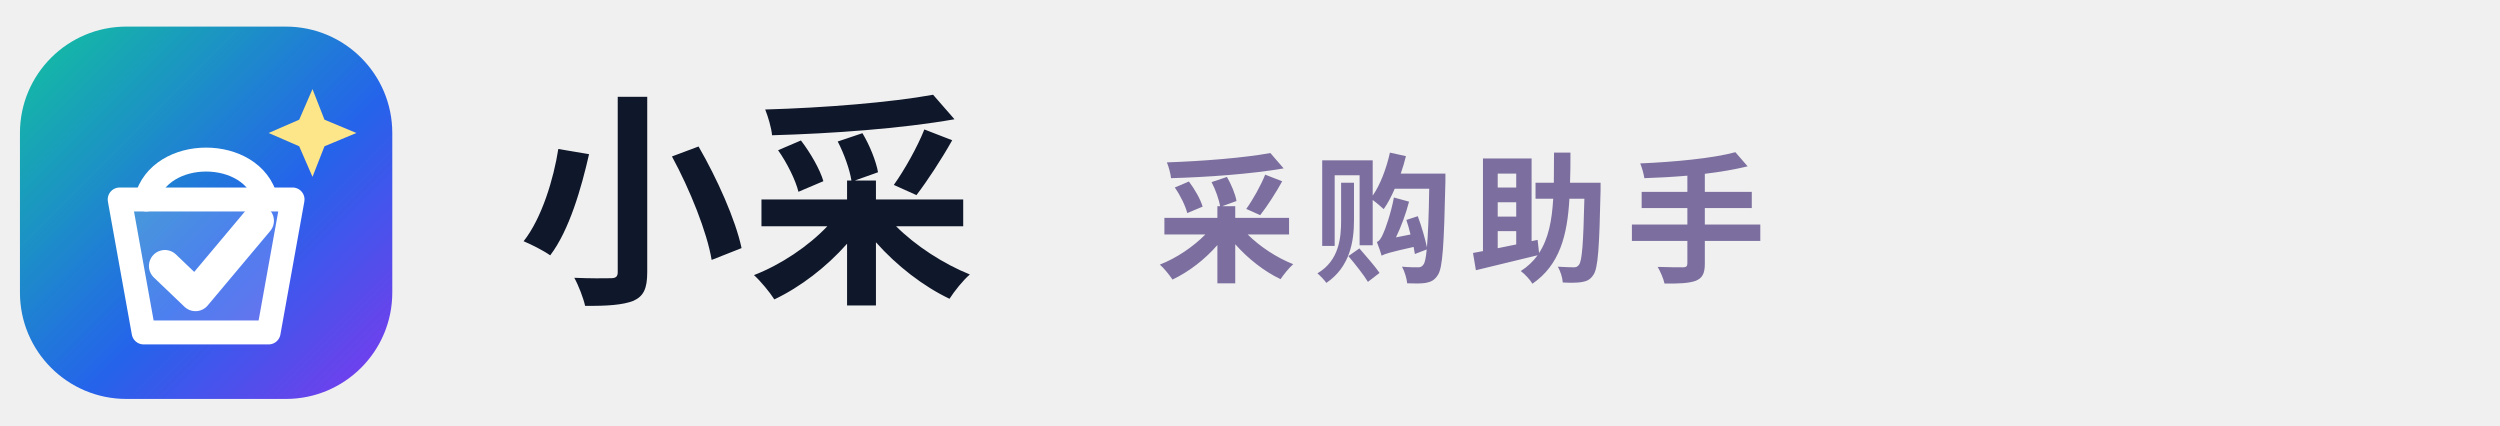
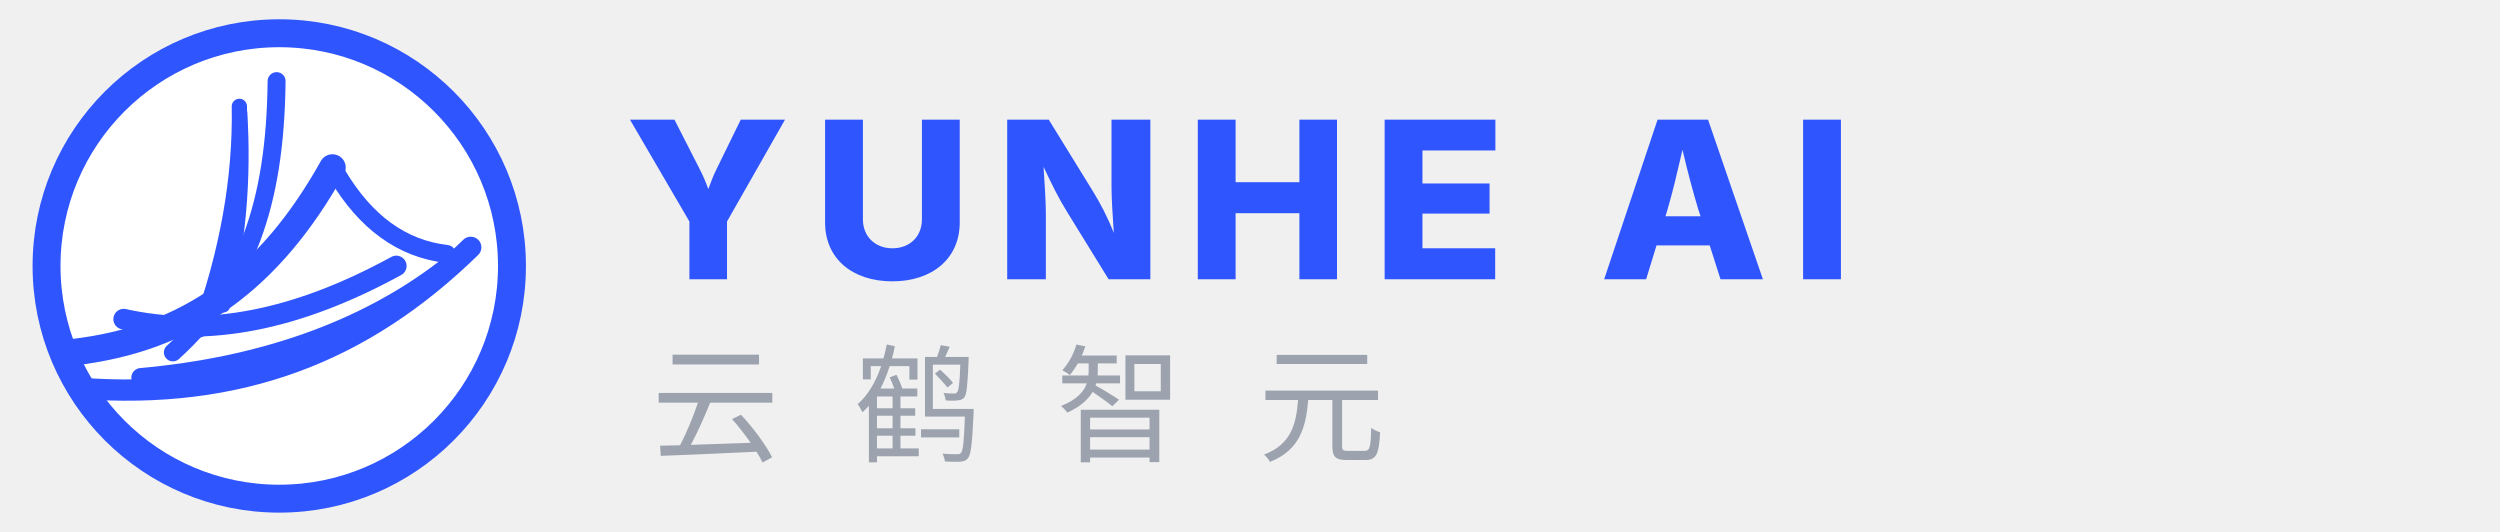
- <svg xmlns="http://www.w3.org/2000/svg" viewBox="0 0 188 32" role="img" aria-label="小采 采购助手">
+ <svg xmlns="http://www.w3.org/2000/svg" viewBox="0 0 188 40" role="img" aria-label="YUNHE AI 云鹤智元">
  <defs>
-     <linearGradient id="xiaocai-wordmark-bg" x1="4" y1="3" x2="30" y2="29" gradientUnits="userSpaceOnUse">
-       <stop stop-color="#14B8A6" />
-       <stop offset="0.56" stop-color="#2563EB" />
-       <stop offset="1" stop-color="#7C3AED" />
-     </linearGradient>
+     <clipPath id="yunhe-wordmark-clip">
+       <circle cx="21" cy="20" r="17.5" />
+     </clipPath>
  </defs>
-   <rect x="1.5" y="2" width="28" height="28" rx="8" fill="url(#xiaocai-wordmark-bg)" />
-   <path d="M9 15h13l-1.8 10H10.8L9 15Z" fill="#FFFFFF" fill-opacity="0.18" stroke="#FFFFFF" stroke-width="1.8" stroke-linejoin="round" />
-   <path d="M11 15c1-4 8-4 9 0" fill="none" stroke="#FFFFFF" stroke-width="1.8" stroke-linecap="round" />
-   <path d="M12.4 20l2.3 2.2 4.7-5.6" fill="none" stroke="#FFFFFF" stroke-width="2.4" stroke-linecap="round" stroke-linejoin="round" />
-   <path d="M23.5 6.7l0.9 2.3 2.4 1-2.4 1-0.9 2.3-1-2.3-2.3-1 2.3-1 1-2.3Z" fill="#FDE68A" />
-   <text x="39" y="21.5" fill="#0F172A" font-family="Inter, Noto Sans SC, PingFang SC, Microsoft YaHei, sans-serif" font-size="17" font-weight="760" letter-spacing="0.02em">小采</text>
-   <text x="87" y="20.4" fill="#7C6F9F" font-family="Inter, Noto Sans SC, PingFang SC, Microsoft YaHei, sans-serif" font-size="10.5" font-weight="650" letter-spacing="0.12em">采购助手</text>
+   <circle cx="21" cy="20" r="17.5" fill="#FFFFFF" stroke="#2F55FF" stroke-width="2.1" />
+   <g clip-path="url(#yunhe-wordmark-clip)" fill="none" stroke="#2F55FF" stroke-linecap="round" stroke-linejoin="round">
+     <path d="M5.4 26.5c8.8-1 14.9-5.5 19.6-13.9" stroke-width="2" />
+     <path d="M13 26.5c5.5-5 7.7-11.1 7.8-20.4" stroke-width="1.35" />
+     <path d="M15 24.8c2.1-5.8 3.1-11.4 3-16.8" stroke-width="1.15" />
+     <path d="M16.8 23c1.2-4.7 1.6-9.5 1.3-14.5" stroke-width="1" />
+     <path d="M9.3 24c6.3 1.4 13 0.1 20.5-4" stroke-width="1.55" />
+     <path d="M10.6 28.4c9-0.8 16.8-3.5 22.9-8.2" stroke-width="1.45" />
+     <path d="M25.4 13.2c2.1 3.5 4.8 5.5 8.2 5.9" stroke-width="1.35" />
+   </g>
+   <path d="M6 29.2c12 0.9 21.3-2.7 29.4-10.6" fill="none" stroke="#2F55FF" stroke-linecap="round" stroke-width="1.6" />
+   <text x="47" y="21" fill="#2F55FF" font-family="Inter, Arial, Helvetica, sans-serif" font-size="16.5" font-weight="800" letter-spacing="1.7">YUNHE AI</text>
+   <text x="49" y="34" fill="#9CA3AF" font-family="Noto Sans SC, PingFang SC, Microsoft YaHei, sans-serif" font-size="9.6" font-weight="500" letter-spacing="5.6">云鹤智元</text>
</svg>
